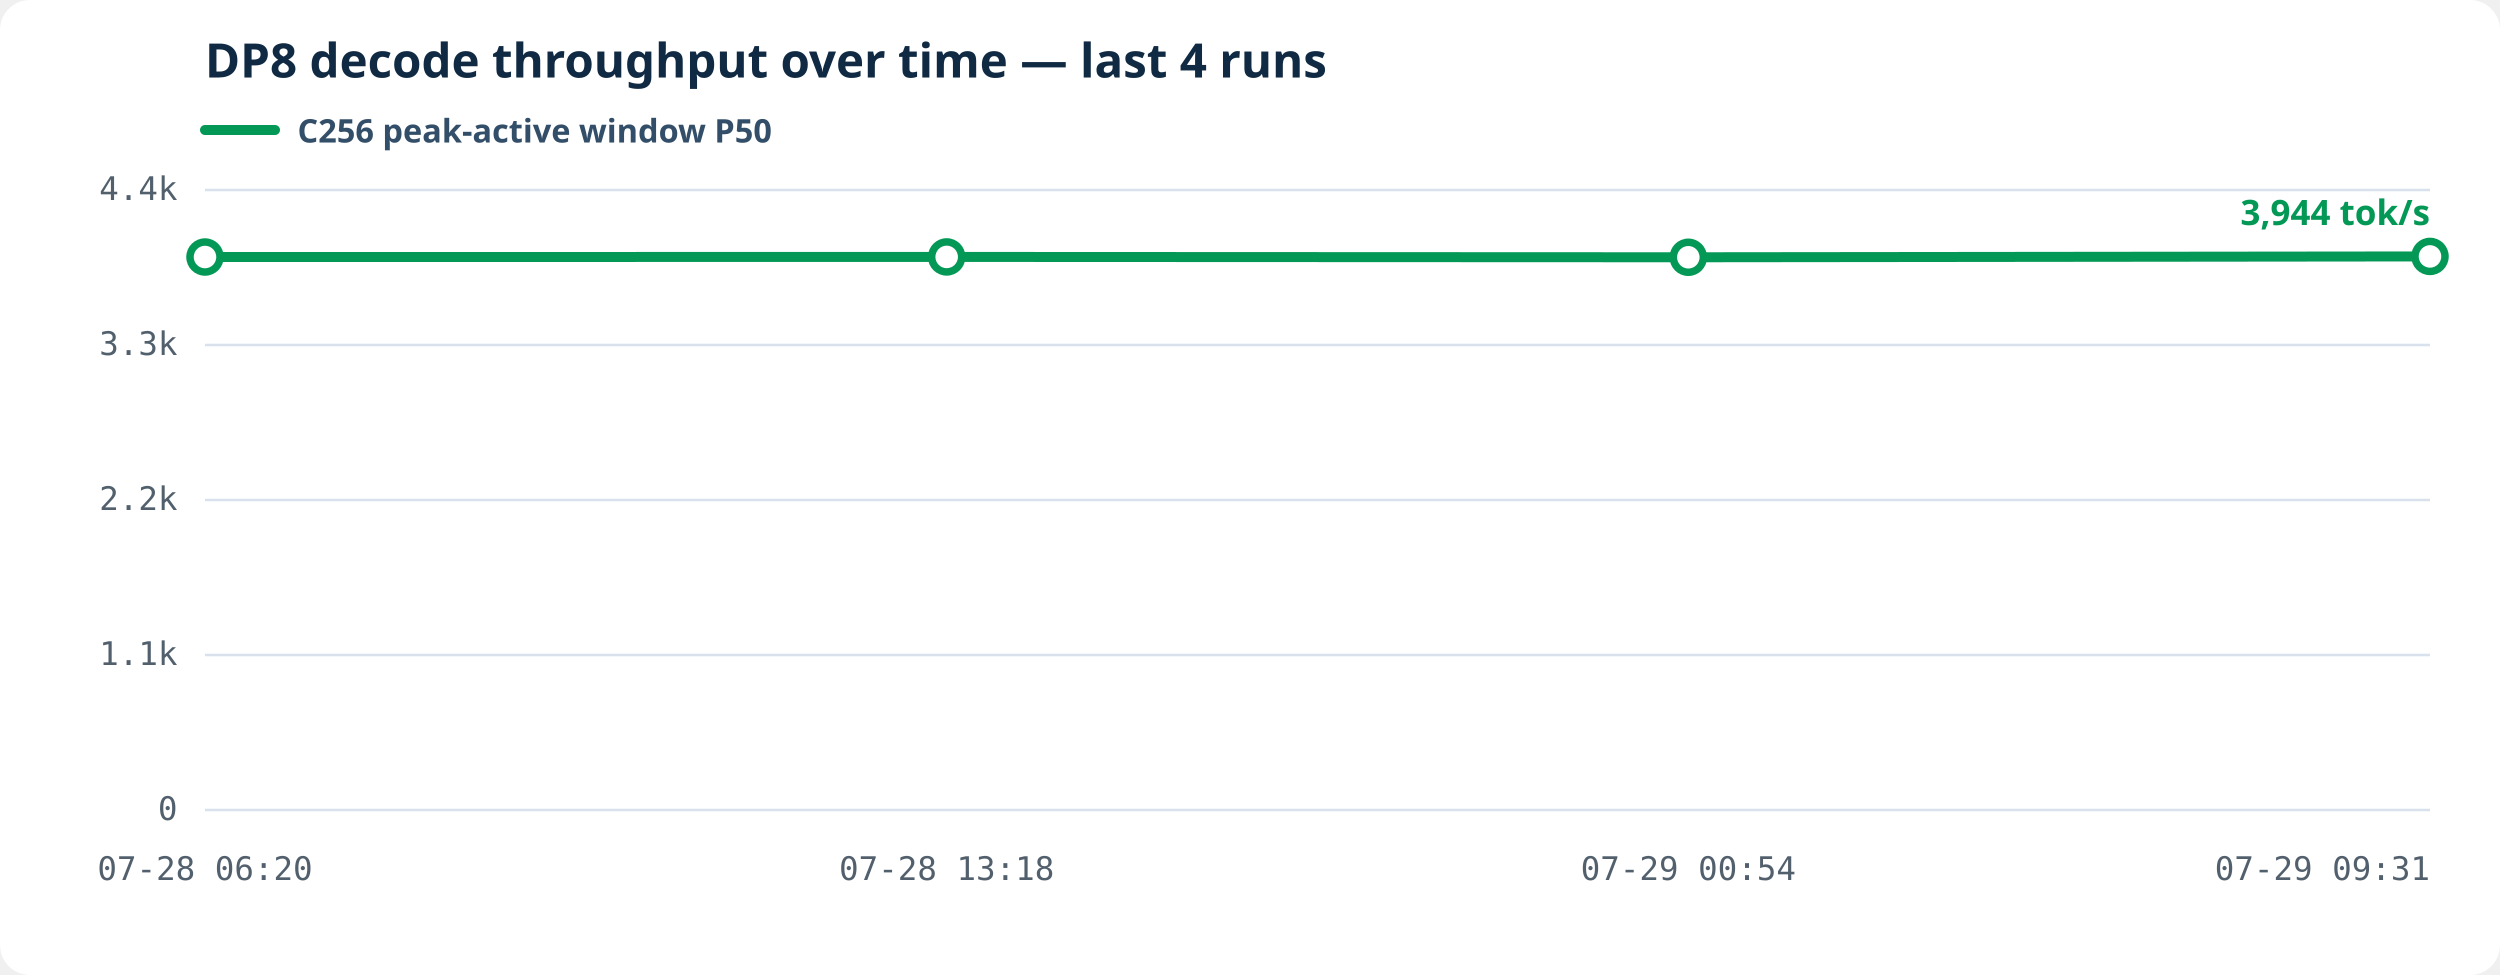
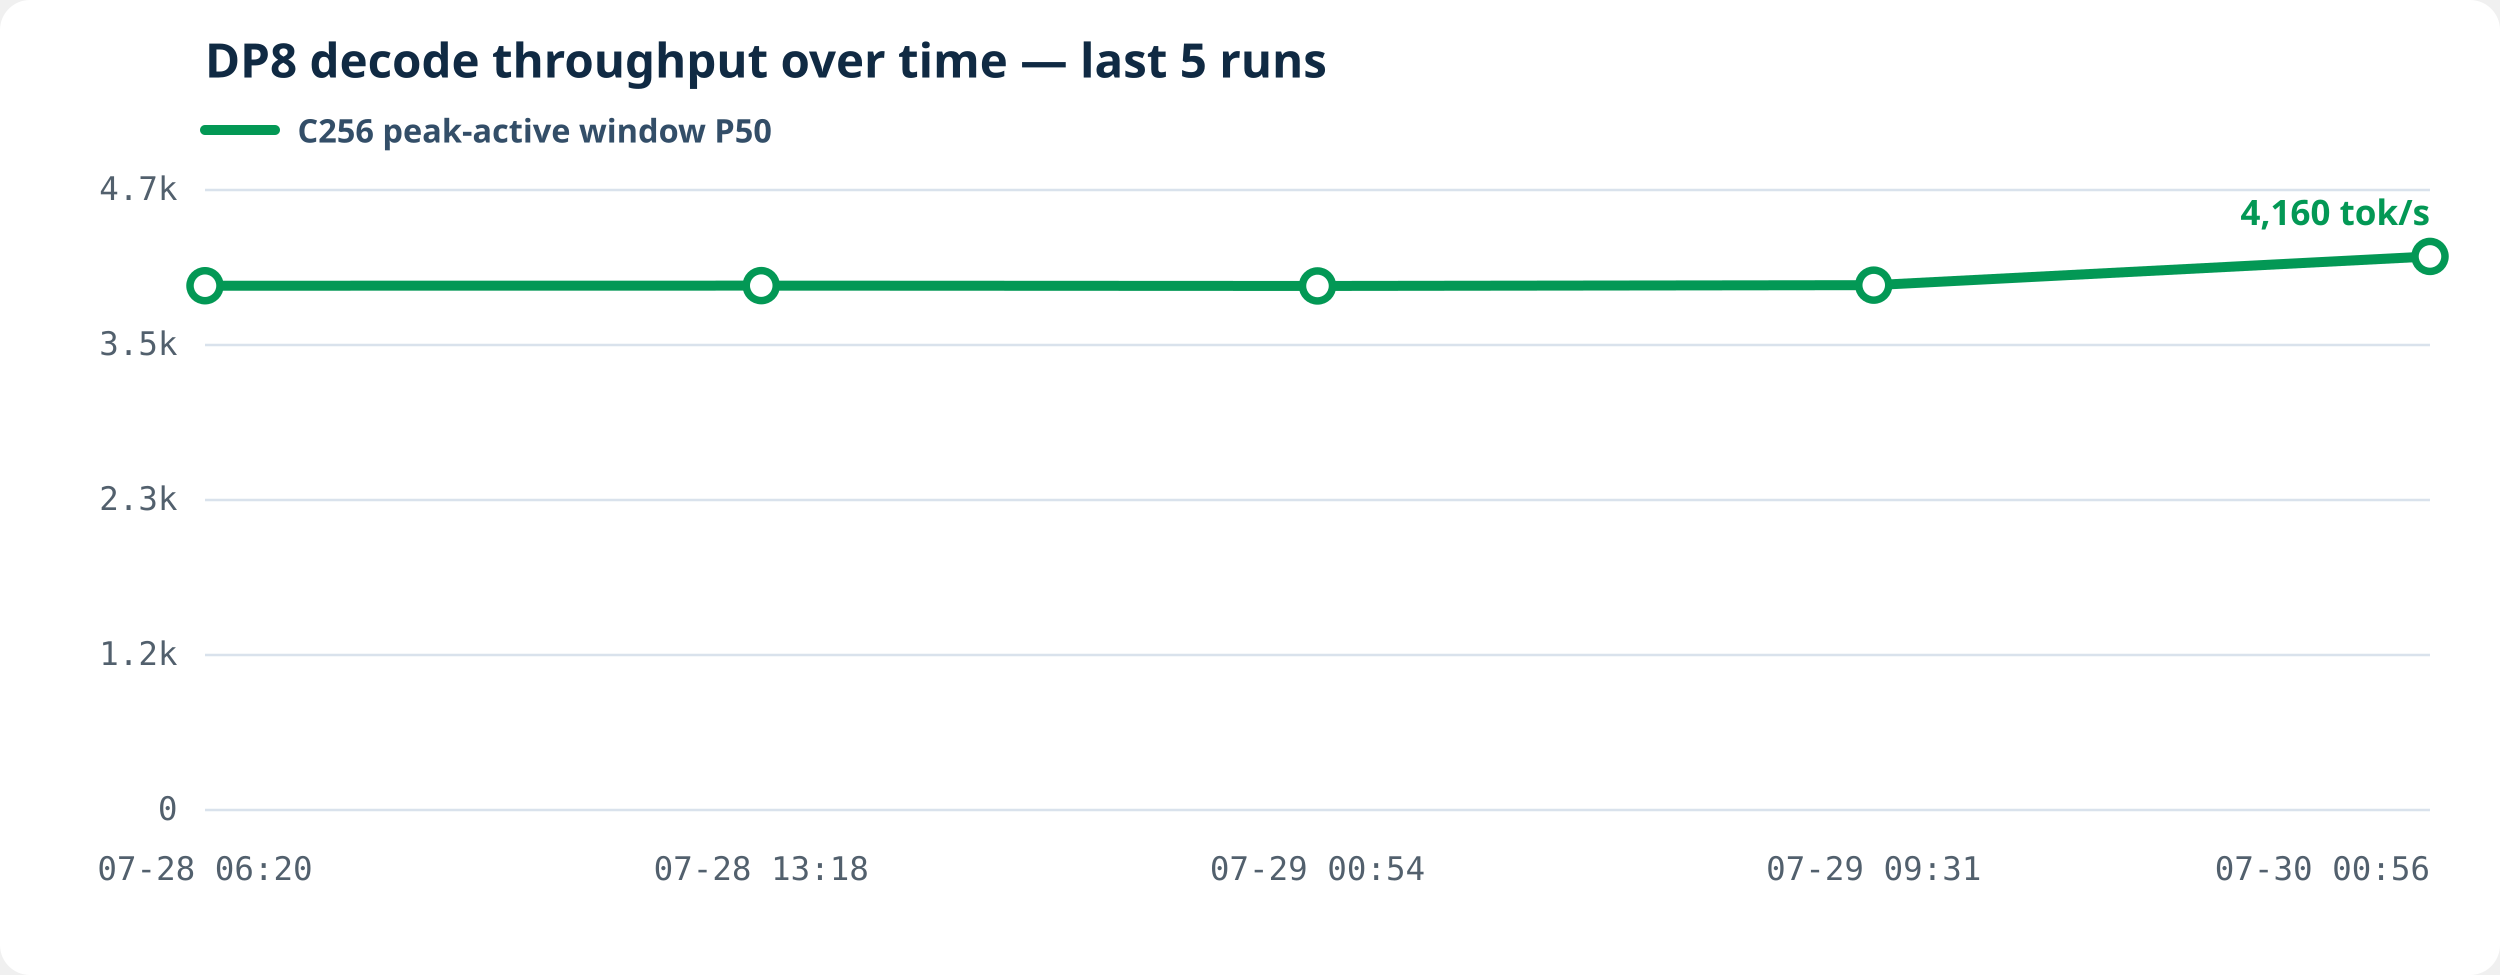
<svg xmlns="http://www.w3.org/2000/svg" viewBox="0 0 1000 390" role="img" aria-labelledby="decode-history-title decode-history-desc">
  <style>.bg{fill:#fff}.grid{stroke:#d9e2ec;stroke-width:1}.axis{fill:#52606d;font:13px ui-monospace,SFMono-Regular,Consolas,monospace}.heading{fill:#102a43;font:600 19px system-ui,sans-serif}.line{fill:none;stroke-width:4;stroke-linejoin:round;stroke-linecap:round}.dot{fill:#fff;stroke-width:3}.latest{stroke-width:3}.legend{fill:#334e68;font:600 13px system-ui,sans-serif}.value{font:600 14px system-ui,sans-serif}</style>
  <rect class="bg" width="1000" height="390" rx="12" />
-   <text class="heading" x="82" y="31">DP8 decode throughput over time — last 4 runs</text>
+   <text class="heading" x="82" y="31">DP8 decode throughput over time — last 5 runs</text>
  <line x1="82" y1="52" x2="110" y2="52" stroke="#039855" stroke-width="4" stroke-linecap="round" />
  <text class="legend" x="119" y="57">C256 peak-active window P50</text>
  <line class="grid" x1="82" y1="324.00" x2="972" y2="324.00" />
  <text class="axis" text-anchor="end" x="71" y="328.00">0</text>
  <line class="grid" x1="82" y1="262.00" x2="972" y2="262.00" />
-   <text class="axis" text-anchor="end" x="71" y="266.00">1.1k</text>
+   <text class="axis" text-anchor="end" x="71" y="266.00">1.2k</text>
  <line class="grid" x1="82" y1="200.00" x2="972" y2="200.00" />
-   <text class="axis" text-anchor="end" x="71" y="204.00">2.2k</text>
+   <text class="axis" text-anchor="end" x="71" y="204.00">2.3k</text>
  <line class="grid" x1="82" y1="138.00" x2="972" y2="138.00" />
-   <text class="axis" text-anchor="end" x="71" y="142.00">3.3k</text>
+   <text class="axis" text-anchor="end" x="71" y="142.00">3.5k</text>
  <line class="grid" x1="82" y1="76.00" x2="972" y2="76.00" />
-   <text class="axis" text-anchor="end" x="71" y="80.00">4.4k</text>
+   <text class="axis" text-anchor="end" x="71" y="80.00">4.7k</text>
  <text class="axis" text-anchor="middle" x="82.00" y="352">07-28 06:20</text>
-   <text class="axis" text-anchor="middle" x="378.67" y="352">07-28 13:18</text>
-   <text class="axis" text-anchor="middle" x="675.33" y="352">07-29 00:54</text>
-   <text class="axis" text-anchor="end" x="972.00" y="352">07-29 09:31</text>
-   <polyline class="line" stroke="#039855" points="82.00,102.81 378.67,102.77 675.33,102.91 972.00,102.57" />
-   <circle class="dot" fill="#fff" stroke="#039855" cx="82.00" cy="102.81" r="6" />
-   <circle class="dot" fill="#fff" stroke="#039855" cx="378.67" cy="102.77" r="6" />
-   <circle class="dot" fill="#fff" stroke="#039855" cx="675.33" cy="102.91" r="6" />
+   <text class="axis" text-anchor="middle" x="304.50" y="352">07-28 13:18</text>
+   <text class="axis" text-anchor="middle" x="527.00" y="352">07-29 00:54</text>
+   <text class="axis" text-anchor="middle" x="749.50" y="352">07-29 09:31</text>
+   <text class="axis" text-anchor="end" x="972.00" y="352">07-30 00:56</text>
+   <polyline class="line" stroke="#039855" points="82.00,114.29 304.50,114.25 527.00,114.38 749.50,114.06 972.00,102.57" />
+   <circle class="dot" fill="#fff" stroke="#039855" cx="82.00" cy="114.29" r="6" />
+   <circle class="dot" fill="#fff" stroke="#039855" cx="304.50" cy="114.25" r="6" />
+   <circle class="dot" fill="#fff" stroke="#039855" cx="527.00" cy="114.38" r="6" />
+   <circle class="dot" fill="#fff" stroke="#039855" cx="749.50" cy="114.06" r="6" />
  <circle class="dot latest" fill="#039855" stroke="#039855" cx="972.00" cy="102.57" r="6" />
-   <text class="value" fill="#039855" text-anchor="end" x="972.00" y="90.00">3,944 tok/s</text>
+   <text class="value" fill="#039855" text-anchor="end" x="972.00" y="90.00">4,160 tok/s</text>
</svg>
